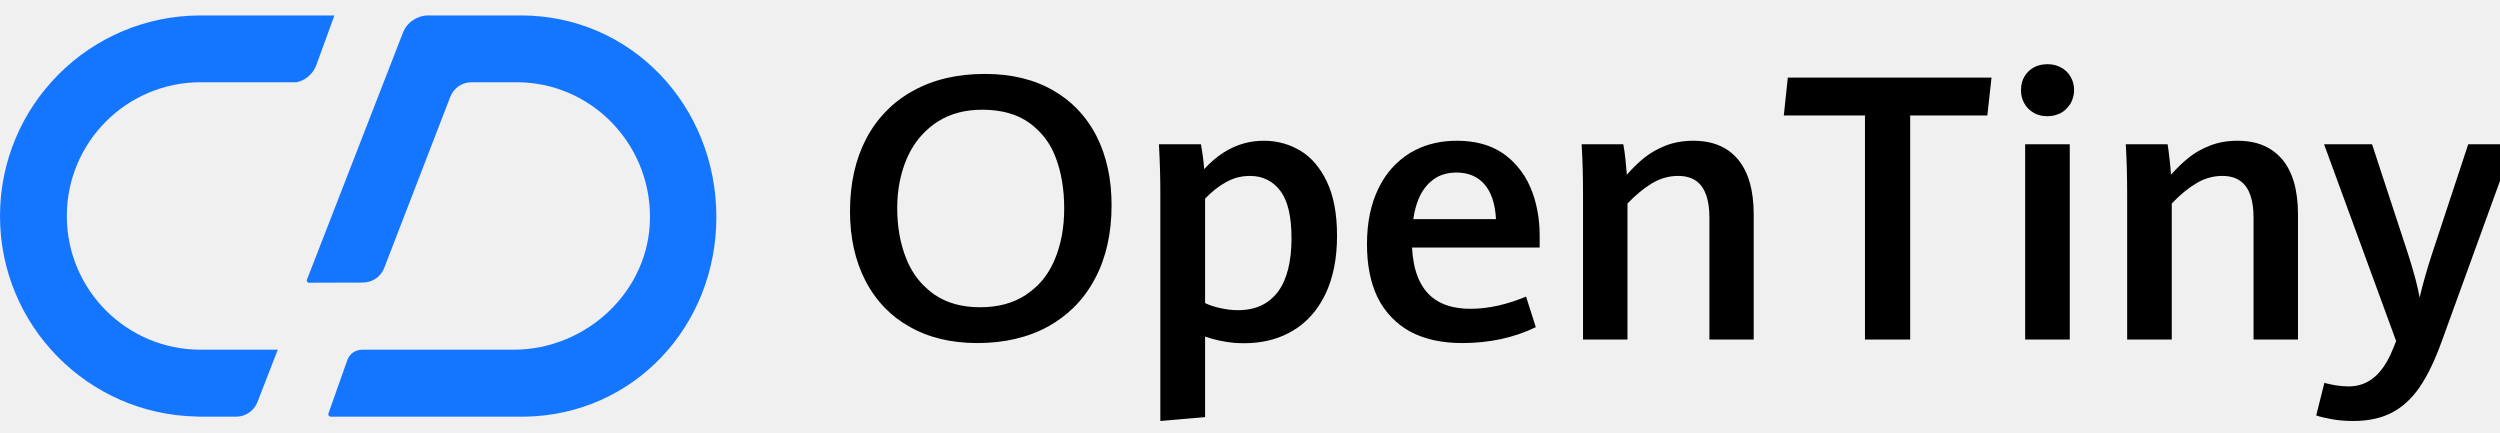
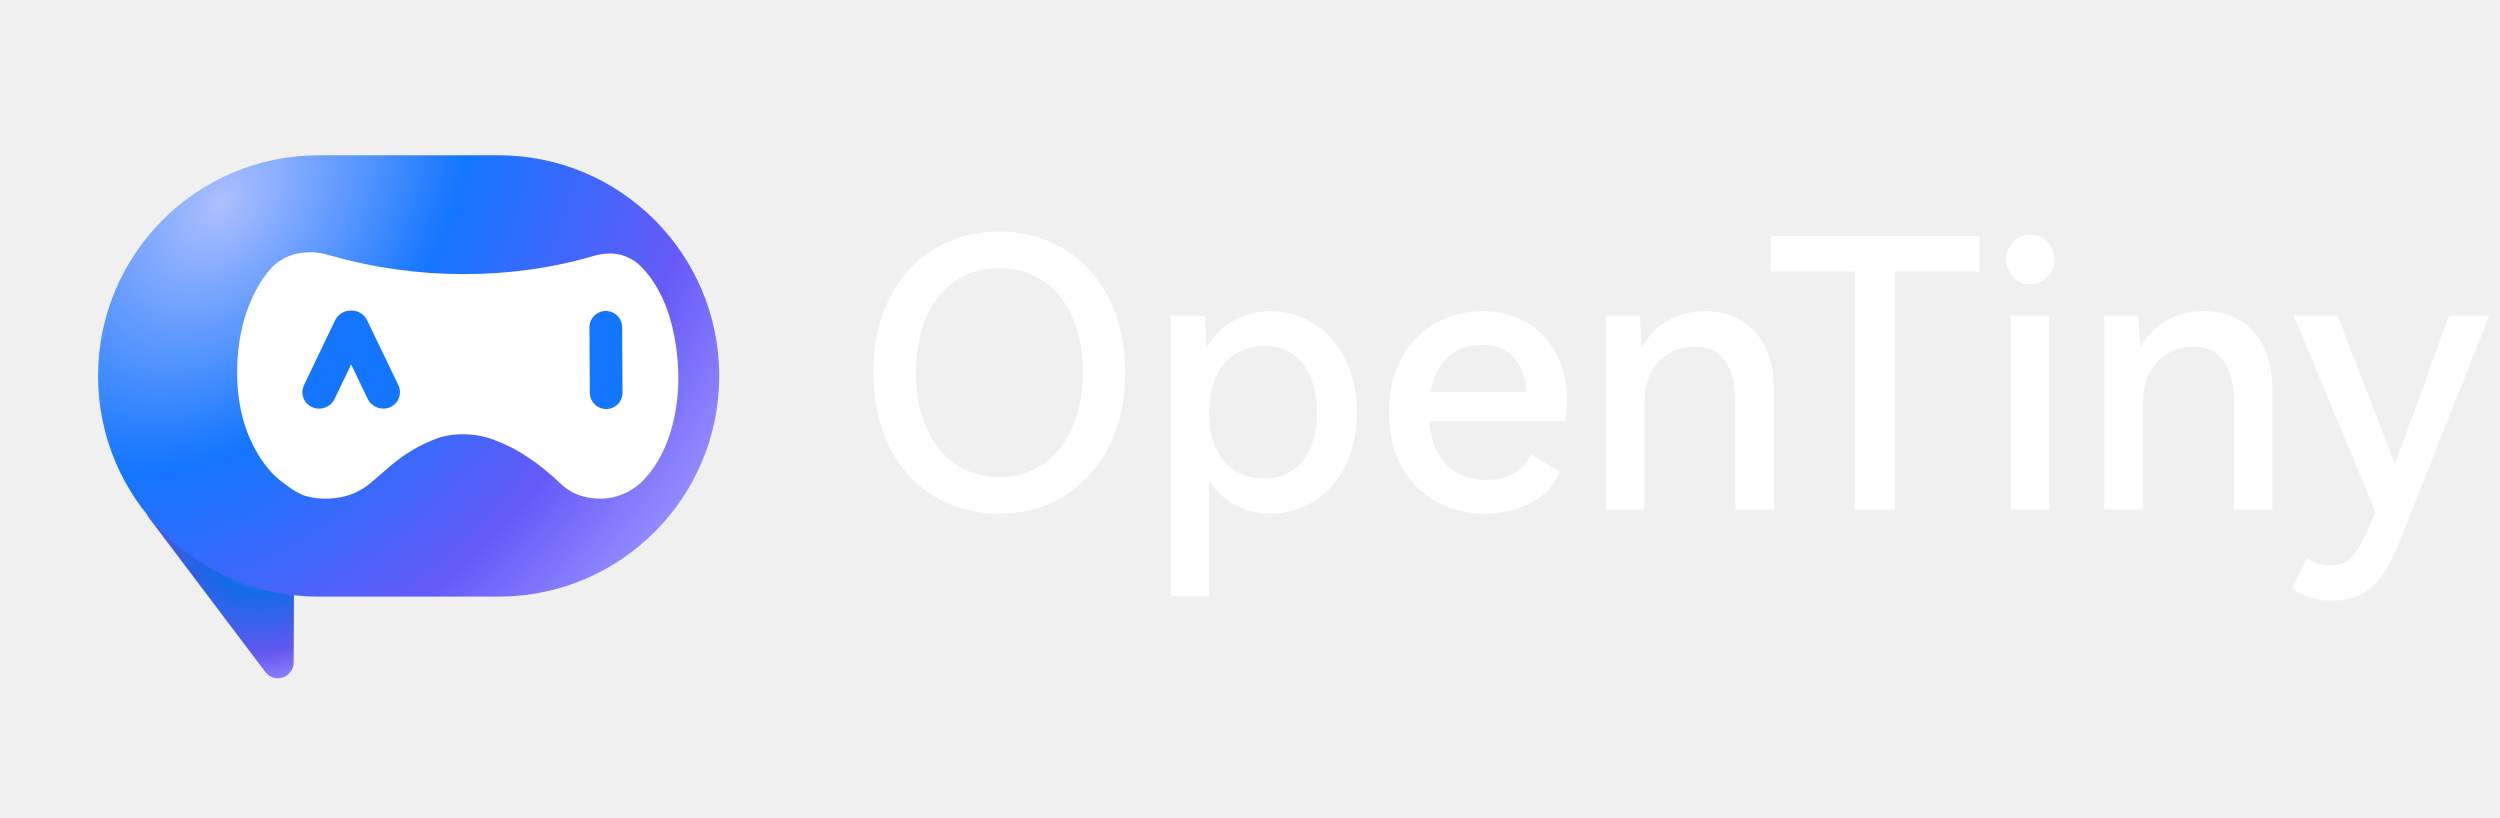
- <svg xmlns="http://www.w3.org/2000/svg" data-v-6595816a="" class="main-logo" width="162" height="28" viewBox="0 0 162 28" fill="none">
-   <path data-v-6595816a="" d="M24.89 17.38L29.18 6.27C29.4 5.71 29.94 5.33 30.55 5.33L33.48 5.33C38.25 5.33 42.12 9.24 42.12 14.06C42.12 18.84 38.02 22.66 33.28 22.66L23.47 22.66C23.03 22.66 22.64 22.93 22.5 23.35L21.28 26.8C21.25 26.89 21.32 27 21.42 27L34.03 27C41.05 26.88 46.42 21.16 46.42 14.06C46.42 6.86 40.91 1.01 33.78 1L35.24 1L33.78 1C33.77 1 33.75 1 33.74 1L27.76 1L13 1C5.82 1 0 6.82 0 14C0 21.08 5.67 26.85 12.73 26.99L12.98 27L14.53 27L15.31 27C15.91 27 16.46 26.62 16.68 26.06L18 22.66L12.99 22.66C8.21 22.66 4.33 18.78 4.33 14C4.33 9.21 8.21 5.33 13 5.33L19.23 5.33C19.81 5.2 20.29 4.78 20.5 4.21L21.67 1L27.76 1C27.03 1 26.37 1.45 26.11 2.12L19.89 18.12C19.85 18.22 19.92 18.32 20.02 18.32L23.51 18.31C24.12 18.31 24.67 17.94 24.89 17.38Z" fill="#1476FF" fill-opacity="1" fill-rule="evenodd" />
-   <path data-v-6595816a="" d="M131.8 7.32Q132.17 7.53 132.67 7.53Q133.05 7.53 133.36 7.4Q133.46 7.37 133.55 7.32Q133.73 7.22 133.87 7.08Q134.04 6.92 134.17 6.71Q134.24 6.59 134.28 6.47Q134.4 6.17 134.4 5.83Q134.4 5.4 134.22 5.06Q134.1 4.82 133.91 4.63Q133.73 4.46 133.51 4.35Q133.14 4.16 132.67 4.16Q132.16 4.16 131.77 4.38Q131.59 4.48 131.44 4.63Q131.28 4.79 131.17 4.98Q130.96 5.35 130.96 5.83Q130.96 6.31 131.16 6.67Q131.27 6.88 131.44 7.05Q131.61 7.21 131.8 7.32ZM58.92 21.16Q60.78 22.23 63.33 22.23Q65.98 22.23 67.95 21.14Q68.84 20.64 69.55 19.95Q70.39 19.13 70.97 18.03Q72.03 16.02 72.03 13.29Q72.03 10.76 71.06 8.83Q70.54 7.82 69.78 7.04Q69.11 6.35 68.23 5.85Q66.38 4.79 63.82 4.79Q61.13 4.79 59.16 5.89Q58.19 6.42 57.45 7.18Q56.67 7.96 56.13 8.99Q55.08 11 55.08 13.69Q55.08 16.24 56.07 18.17Q56.59 19.18 57.35 19.96Q58.03 20.66 58.92 21.16ZM115.59 7.48L120.85 7.48L120.85 22L123.78 22L123.78 7.48L128.78 7.48L129.05 5.03L115.85 5.03L115.59 7.48ZM66.46 19.12Q65.25 19.91 63.51 19.91Q61.76 19.91 60.57 19.1Q60.54 19.08 60.52 19.07Q60.15 18.8 59.83 18.48Q59.13 17.77 58.73 16.77Q58.14 15.32 58.14 13.48Q58.14 11.73 58.76 10.28Q59.16 9.36 59.8 8.68Q60.17 8.29 60.63 7.97Q60.71 7.91 60.8 7.86Q61.99 7.11 63.65 7.11Q65.51 7.11 66.7 7.96Q67.12 8.27 67.47 8.65Q68.08 9.32 68.42 10.24Q68.96 11.67 68.96 13.5Q68.96 15.36 68.35 16.81Q67.94 17.79 67.25 18.48Q66.91 18.81 66.51 19.08Q66.49 19.1 66.46 19.12ZM75.1 9.35Q75.19 11.04 75.19 12.44L75.19 27.28L78.09 27.03L78.09 21.81Q79.04 22.14 80.02 22.22Q80.32 22.24 80.63 22.24Q82.24 22.24 83.51 21.58Q83.64 21.51 83.77 21.43Q84.07 21.26 84.33 21.05Q85.3 20.28 85.89 19.05Q86.64 17.48 86.64 15.27Q86.64 13.15 85.98 11.77Q85.32 10.39 84.24 9.75Q83.74 9.46 83.2 9.3Q82.58 9.12 81.9 9.12Q81.25 9.12 80.65 9.28Q79.22 9.66 78.03 10.96Q77.97 10.14 77.82 9.35L75.1 9.35ZM91.5 16.04L99.77 16.04L99.77 15.27Q99.77 13.58 99.19 12.19Q98.84 11.35 98.27 10.72Q97.89 10.29 97.41 9.95Q96.21 9.12 94.41 9.12Q92.91 9.12 91.72 9.72Q91.54 9.81 91.37 9.91Q91.07 10.1 90.8 10.32Q89.88 11.06 89.32 12.22Q88.58 13.73 88.58 15.83Q88.58 17.85 89.27 19.28Q89.64 20.02 90.19 20.58Q90.69 21.1 91.35 21.47Q92.74 22.23 94.75 22.23Q97.4 22.23 99.52 21.2L98.89 19.22Q98.03 19.58 97.1 19.8Q96.17 20.01 95.28 20.01Q93.68 20.01 92.76 19.23Q91.61 18.24 91.5 16.04ZM102.49 9.35Q102.58 10.8 102.58 12.57L102.58 22L105.46 22L105.46 13.19Q106.24 12.37 107.03 11.89Q107.49 11.61 107.98 11.49Q108.35 11.4 108.75 11.4Q109.48 11.4 109.95 11.75Q110.77 12.38 110.77 14.1L110.77 22L113.64 22L113.64 13.9Q113.64 11.55 112.62 10.33Q112.33 9.99 111.98 9.74Q111.07 9.12 109.74 9.12Q108.75 9.12 107.95 9.43Q107.16 9.74 106.58 10.2Q106 10.66 105.42 11.32Q105.39 10.93 105.33 10.34Q105.27 9.75 105.19 9.35L102.49 9.35ZM137.75 9.35Q137.84 10.8 137.84 12.57L137.84 22L140.73 22L140.73 13.19Q141.5 12.37 142.3 11.89Q142.75 11.61 143.25 11.49Q143.62 11.4 144.01 11.4Q144.74 11.4 145.21 11.75Q146.03 12.38 146.03 14.1L146.03 22L148.91 22L148.91 13.9Q148.91 11.55 147.89 10.33Q147.6 9.99 147.24 9.74Q146.34 9.12 145 9.12Q144.01 9.12 143.22 9.43Q142.42 9.74 141.85 10.2Q141.27 10.66 140.68 11.32Q140.66 10.93 140.59 10.34Q140.53 9.75 140.46 9.35L137.75 9.35ZM134.12 9.35L131.23 9.35L131.23 22L134.12 22L134.12 9.35ZM151.13 27.17Q151.77 27.28 152.49 27.28Q153.96 27.28 154.99 26.74Q156.03 26.2 156.79 25.09Q157.55 23.98 158.21 22.16L162.86 9.35L159.94 9.35L157.57 16.53Q157.12 17.91 156.79 19.28Q156.63 18.3 156.05 16.48L153.71 9.35L150.6 9.35L155.27 22.1L155.08 22.57Q154.37 24.39 153.14 24.87Q152.7 25.04 152.2 25.04Q151.8 25.04 151.35 24.97Q150.91 24.89 150.62 24.81L150.09 26.92Q150.5 27.06 151.13 27.17ZM96.18 11.93Q96.86 12.69 96.94 14.2L91.58 14.2Q91.8 12.7 92.53 11.94Q92.85 11.61 93.23 11.42Q93.74 11.18 94.37 11.18Q95.12 11.18 95.68 11.51Q95.96 11.68 96.18 11.93ZM82.11 19.58Q81.34 20.1 80.23 20.1Q79.67 20.1 79.1 19.97Q78.52 19.85 78.09 19.64L78.09 12.87Q78.73 12.2 79.45 11.8Q79.72 11.65 80.01 11.55Q80.48 11.4 81.01 11.4Q81.64 11.4 82.14 11.66Q82.6 11.89 82.96 12.36Q83.69 13.31 83.69 15.43Q83.69 17.72 82.81 18.91Q82.5 19.31 82.11 19.58Z" fill="currentColor" fill-opacity="1" fill-rule="evenodd" />
+ <svg xmlns="http://www.w3.org/2000/svg" width="260" height="85" viewBox="0 0 260 85" fill="none">
+   <defs>
+     <radialGradient gradientTransform="translate(27.5804 55.3482) rotate(128.932) scale(19.5423 17.5881)" cx="0" cy="0" r="1" id="paint_radial_285_32148_0" gradientUnits="userSpaceOnUse">
+       <stop stop-color="#5ADDF8" />
+       <stop stop-color="#AEBFFF" />
+       <stop offset="0.329" stop-color="#1476FF" />
+       <stop offset="0.668" stop-color="#655AF8" />
+       <stop offset="0.868" stop-color="#948CFF" />
+       <stop offset="1" stop-color="#D25AF8" />
+       <stop offset="1" stop-color="#5A8BF8" />
+     </radialGradient>
+     <linearGradient x1="26.35" y1="72.25" x2="25.925" y2="59.925" id="paint_linear_285_32150_0" gradientUnits="userSpaceOnUse">
+       <stop stop-color="#000000" stop-opacity="0" />
+       <stop offset="1" stop-color="#000000" />
+     </linearGradient>
+     <radialGradient gradientTransform="translate(22.9501 21.005) rotate(38.3656) scale(66.1297 93.0716)" cx="0" cy="0" r="1" id="paint_radial_285_32152_0" gradientUnits="userSpaceOnUse">
+       <stop stop-color="#5ADDF8" />
+       <stop stop-color="#AEBFFF" />
+       <stop offset="0.329" stop-color="#1476FF" />
+       <stop offset="0.668" stop-color="#655AF8" />
+       <stop offset="0.868" stop-color="#948CFF" />
+       <stop offset="1" stop-color="#D25AF8" />
+       <stop offset="1" stop-color="#5A8BF8" />
+     </radialGradient>
+   </defs>
+   <path id="OpenTiny" d="M92.53 30.96Q90.83 34.3 90.83 38.73Q90.83 43.2 92.53 46.54Q93.8 49.03 95.78 50.64Q96.46 51.2 97.23 51.66Q98.1 52.17 99.02 52.53Q101.3 53.42 103.92 53.42Q106.78 53.42 109.18 52.38Q109.91 52.06 110.6 51.64Q111.3 51.21 111.93 50.7Q113.97 49.06 115.29 46.52Q117.02 43.2 117.02 38.73Q117.02 34.3 115.31 30.98Q114.04 28.51 112.07 26.89Q111.38 26.33 110.62 25.87Q109.89 25.43 109.11 25.1Q106.73 24.08 103.92 24.08Q101.3 24.08 99.02 24.98Q98.1 25.34 97.23 25.85Q96.49 26.29 95.82 26.82Q93.82 28.45 92.53 30.96ZM210.32 29.43Q210.69 29.56 211.11 29.56Q211.56 29.56 211.96 29.41Q212.48 29.22 212.91 28.78Q213.35 28.34 213.53 27.8Q213.67 27.41 213.67 26.96Q213.67 26.44 213.5 26Q213.31 25.53 212.93 25.15Q212.61 24.81 212.21 24.62Q211.72 24.39 211.11 24.39Q210.69 24.39 210.32 24.52Q209.79 24.71 209.36 25.17Q208.92 25.63 208.75 26.17Q208.62 26.54 208.62 26.96Q208.62 27.44 208.78 27.86Q208.96 28.36 209.36 28.78Q209.79 29.24 210.32 29.43ZM205.87 28.24L205.87 24.55L184.14 24.55L184.14 28.24L192.89 28.24L192.89 53L197.08 53L197.08 28.24L205.87 28.24ZM96.3 44.39Q95.25 41.92 95.25 38.73Q95.25 35.51 96.32 33.04Q97.28 30.83 98.95 29.53Q99.14 29.38 99.35 29.24Q99.83 28.9 100.35 28.66Q101.95 27.89 103.92 27.89Q105.99 27.89 107.64 28.71Q108.1 28.94 108.52 29.24Q108.77 29.4 109 29.59Q110.62 30.88 111.55 33.04Q112.62 35.51 112.62 38.73Q112.62 41.92 111.55 44.39Q110.63 46.52 109.04 47.84Q108.79 48.05 108.52 48.24Q108.05 48.58 107.53 48.83Q105.92 49.62 103.92 49.62Q102.06 49.62 100.51 48.91Q99.89 48.63 99.33 48.24Q99.02 48.02 98.73 47.78Q97.19 46.47 96.3 44.39ZM134.07 32.57Q133.17 32.36 132.22 32.36Q130.96 32.36 129.82 32.71Q129.08 32.93 128.38 33.3Q128.01 33.49 127.68 33.73Q126.39 34.62 125.53 36.12Q125.45 35.66 125.43 35.12Q125.41 34.57 125.37 34.07Q125.34 33.75 125.32 33.45Q125.3 33.14 125.3 32.82L125.3 32.82L121.76 32.82L121.76 62.01L125.76 62.01L125.76 50.01Q126.54 51.22 127.62 52Q128.06 52.32 128.56 52.57Q129.27 52.92 130.01 53.13Q131.07 53.42 132.22 53.42Q133.2 53.42 134.13 53.2Q135.41 52.9 136.59 52.18Q136.8 52.05 137 51.91Q138.75 50.69 139.87 48.54Q141.12 46.15 141.12 42.89Q141.12 39.66 139.87 37.27Q138.76 35.13 137.01 33.9Q136.8 33.75 136.59 33.62Q135.38 32.87 134.07 32.57ZM158.39 33.32Q156.55 32.36 154.21 32.36Q152.47 32.36 150.92 32.89Q150.11 33.16 149.35 33.58Q148.81 33.88 148.32 34.25Q146.81 35.38 145.79 37.18Q144.45 39.55 144.45 42.81Q144.45 46.19 145.79 48.58Q146.74 50.26 148.14 51.36Q148.73 51.83 149.41 52.2Q150.06 52.55 150.74 52.8Q152.46 53.42 154.41 53.42Q156.7 53.42 158.62 52.58Q158.95 52.44 159.26 52.27Q160.76 51.48 161.59 50.25Q161.97 49.68 162.22 49.03L159.23 47.28Q158.67 48.33 157.82 48.96Q157.59 49.13 157.34 49.27Q156.15 49.92 154.6 49.92Q153.09 49.92 151.86 49.33Q151.79 49.3 151.72 49.27Q151.47 49.14 151.24 48.98Q150.28 48.34 149.63 47.24Q148.81 45.88 148.65 43.82L162.8 43.82Q163.29 40.84 162.46 38.29Q162.42 38.19 162.39 38.08Q161.8 36.36 160.68 35.1Q160.08 34.43 159.32 33.89Q158.88 33.58 158.39 33.32ZM181.13 33.34Q179.54 32.36 177.34 32.36Q175.53 32.36 174.03 33.04Q173.75 33.17 173.49 33.32Q173.07 33.55 172.7 33.83Q171.53 34.72 170.76 36.12Q170.61 34.84 170.54 32.82L167 32.82L167 53L171 53L171 41.96Q171 40.05 171.71 38.73Q172.27 37.72 173.1 37.08Q173.36 36.89 173.64 36.73Q174.18 36.43 174.76 36.26Q175.47 36.05 176.25 36.05Q177.67 36.05 178.61 36.72Q179.08 37.06 179.43 37.57Q180.48 39.08 180.48 41.88L180.48 53L184.49 53L184.49 40.68Q184.49 36.67 182.54 34.52Q181.91 33.81 181.13 33.34ZM232.98 33.34Q231.38 32.36 229.19 32.36Q227.38 32.36 225.88 33.04Q225.6 33.17 225.33 33.32Q224.92 33.55 224.54 33.83Q223.38 34.72 222.61 36.12Q222.46 34.84 222.38 32.82L218.84 32.82L218.84 53L222.85 53L222.85 41.96Q222.85 40.05 223.56 38.73Q224.11 37.72 224.95 37.08Q225.2 36.89 225.49 36.73Q226.03 36.43 226.6 36.26Q227.32 36.05 228.1 36.05Q229.52 36.05 230.46 36.72Q230.93 37.06 231.27 37.57Q232.33 39.08 232.33 41.88L232.33 53L236.33 53L236.33 40.68Q236.33 36.67 234.39 34.52Q233.75 33.81 232.98 33.34ZM209.13 32.82L209.13 53L213.13 53L213.13 32.82L209.13 32.82ZM254.71 32.82L249.08 48.29L243.1 32.82L238.54 32.82L247.05 53.25L246.4 54.74Q245.7 56.37 245.11 57.25Q244.53 58.13 243.91 58.47L243.9 58.47Q243.29 58.82 242.47 58.82Q242.09 58.82 241.72 58.76Q241.41 58.7 241.11 58.6Q240.45 58.39 239.95 58.01L238.39 61.16Q239.09 61.78 240.16 62.12Q241.23 62.47 242.47 62.47Q244.84 62.47 246.35 61.33Q246.52 61.2 246.69 61.05Q248.26 59.64 249.55 56.34L258.88 32.82L254.71 32.82ZM152.39 36.11Q153.19 35.86 154.06 35.86Q155.41 35.86 156.44 36.42Q156.71 36.56 156.94 36.75Q157.63 37.27 158.07 38.11Q158.68 39.24 158.8 40.79L148.77 40.79Q149.04 39.16 149.8 38.05Q150.42 37.14 151.27 36.62Q151.46 36.5 151.67 36.4Q152.02 36.23 152.39 36.11ZM133.86 49.25Q132.82 49.77 131.51 49.77Q130.51 49.77 129.6 49.47Q129.14 49.32 128.69 49.1Q128.65 49.07 128.61 49.05Q127.37 48.36 126.58 46.86Q125.76 45.3 125.76 42.89Q125.76 40.48 126.58 38.92Q127.37 37.42 128.61 36.72Q128.65 36.7 128.69 36.67Q129.2 36.4 129.73 36.24Q130.58 35.97 131.51 35.97Q132.82 35.97 133.86 36.49Q134.12 36.63 134.37 36.79Q134.43 36.83 134.49 36.87Q135.63 37.68 136.28 39.18Q136.96 40.75 136.96 42.89Q136.96 45.06 136.28 46.6Q135.65 48 134.59 48.8Q134.48 48.88 134.37 48.95Q134.12 49.12 133.86 49.25Z" fill="#FFFFFF" fill-opacity="1" fill-rule="evenodd" />
+   <path id="矢量 1" d="M30.54 68.85L30.6 53.55L15.3 53.6L27.6 69.89C28.56 71.15 30.54 70.46 30.54 68.85Z" fill="url(#paint_radial_285_32148_0)" fill-opacity="1" fill-rule="evenodd" />
+   <g opacity="0.1" style="mix-blend-mode:normal">
+     <path id="矢量 1" d="M30.54 68.85L30.6 53.55L15.3 53.6L27.6 69.89C28.56 71.15 30.54 70.46 30.54 68.85Z" fill="url(#paint_linear_285_32150_0)" fill-opacity="1" fill-rule="evenodd" />
+   </g>
+   <rect id="矩形 5" x="10.2" y="16.15" rx="22.95" width="64.6" height="45.9" fill="url(#paint_radial_285_32152_0)" fill-opacity="1" />
+   <rect id="矩形 5" rx="22.525" width="63.75" height="45.05" transform="matrix(-1 0 0 1 74.375 16.5752)" fill="#000000" fill-opacity="0" />
+   <rect id="矩形 5" rx="22.525" width="63.75" height="45.05" transform="matrix(-1 0 0 1 74.375 16.5752)" stroke="#000000" stroke-opacity="0" stroke-width="1" />
+   <path id="path" d="M38.58 50.2C37.58 51.04 36.46 51.56 35.21 51.75C33.95 51.95 32.78 51.88 31.68 51.55C30.6 51.22 28.93 49.79 28.93 49.79C28.93 49.79 24.66 46.52 24.66 38.76C24.66 31.02 28.47 27.62 28.47 27.62C28.47 27.62 29.51 26.61 31.02 26.35C32.54 26.07 33.51 26.33 34.56 26.63C43.25 29.09 53.02 29.18 61.69 26.63C62.73 26.33 63.67 26.29 64.5 26.49C65.33 26.7 66.05 27.1 66.65 27.7C69.4 30.43 70.43 34.9 70.54 38.76C70.65 42.57 69.67 46.95 67.09 49.75C66.33 50.59 65.43 51.18 64.41 51.53C63.4 51.88 62.32 51.95 61.19 51.75C60.06 51.56 59.05 51.04 58.19 50.2C57.81 49.82 57.28 49.35 56.58 48.79C55.89 48.22 55.1 47.66 54.22 47.12C53.33 46.58 52.37 46.11 51.33 45.73C50.28 45.34 49.22 45.16 48.12 45.16C47.05 45.16 46.03 45.35 45.04 45.75C44.07 46.14 43.17 46.61 42.34 47.15C41.53 47.7 40.79 48.26 40.17 48.83C39.53 49.39 39 49.85 38.58 50.2Z" fill="#FFFFFF" fill-opacity="1" fill-rule="nonzero" />
+   <rect id="矩形 841" rx="1.7" width="3.4" height="10.2" transform="matrix(-0.999983 0.00577157 0.00577157 0.999983 64.6943 32.3301)" fill="#1476FF" fill-opacity="1" />
+   <path id="合并" d="M36.51 32.3C37.2 32.28 37.87 32.65 38.18 33.31L41.42 40.04C41.84 40.91 41.47 41.94 40.59 42.34C39.71 42.73 38.66 42.35 38.24 41.48L36.52 37.9L34.8 41.48C34.38 42.35 33.33 42.74 32.45 42.34C31.57 41.94 31.2 40.91 31.62 40.04L34.85 33.31C35.17 32.66 35.83 32.28 36.51 32.3Z" fill="#1476FF" fill-opacity="1" fill-rule="evenodd" />
</svg>
